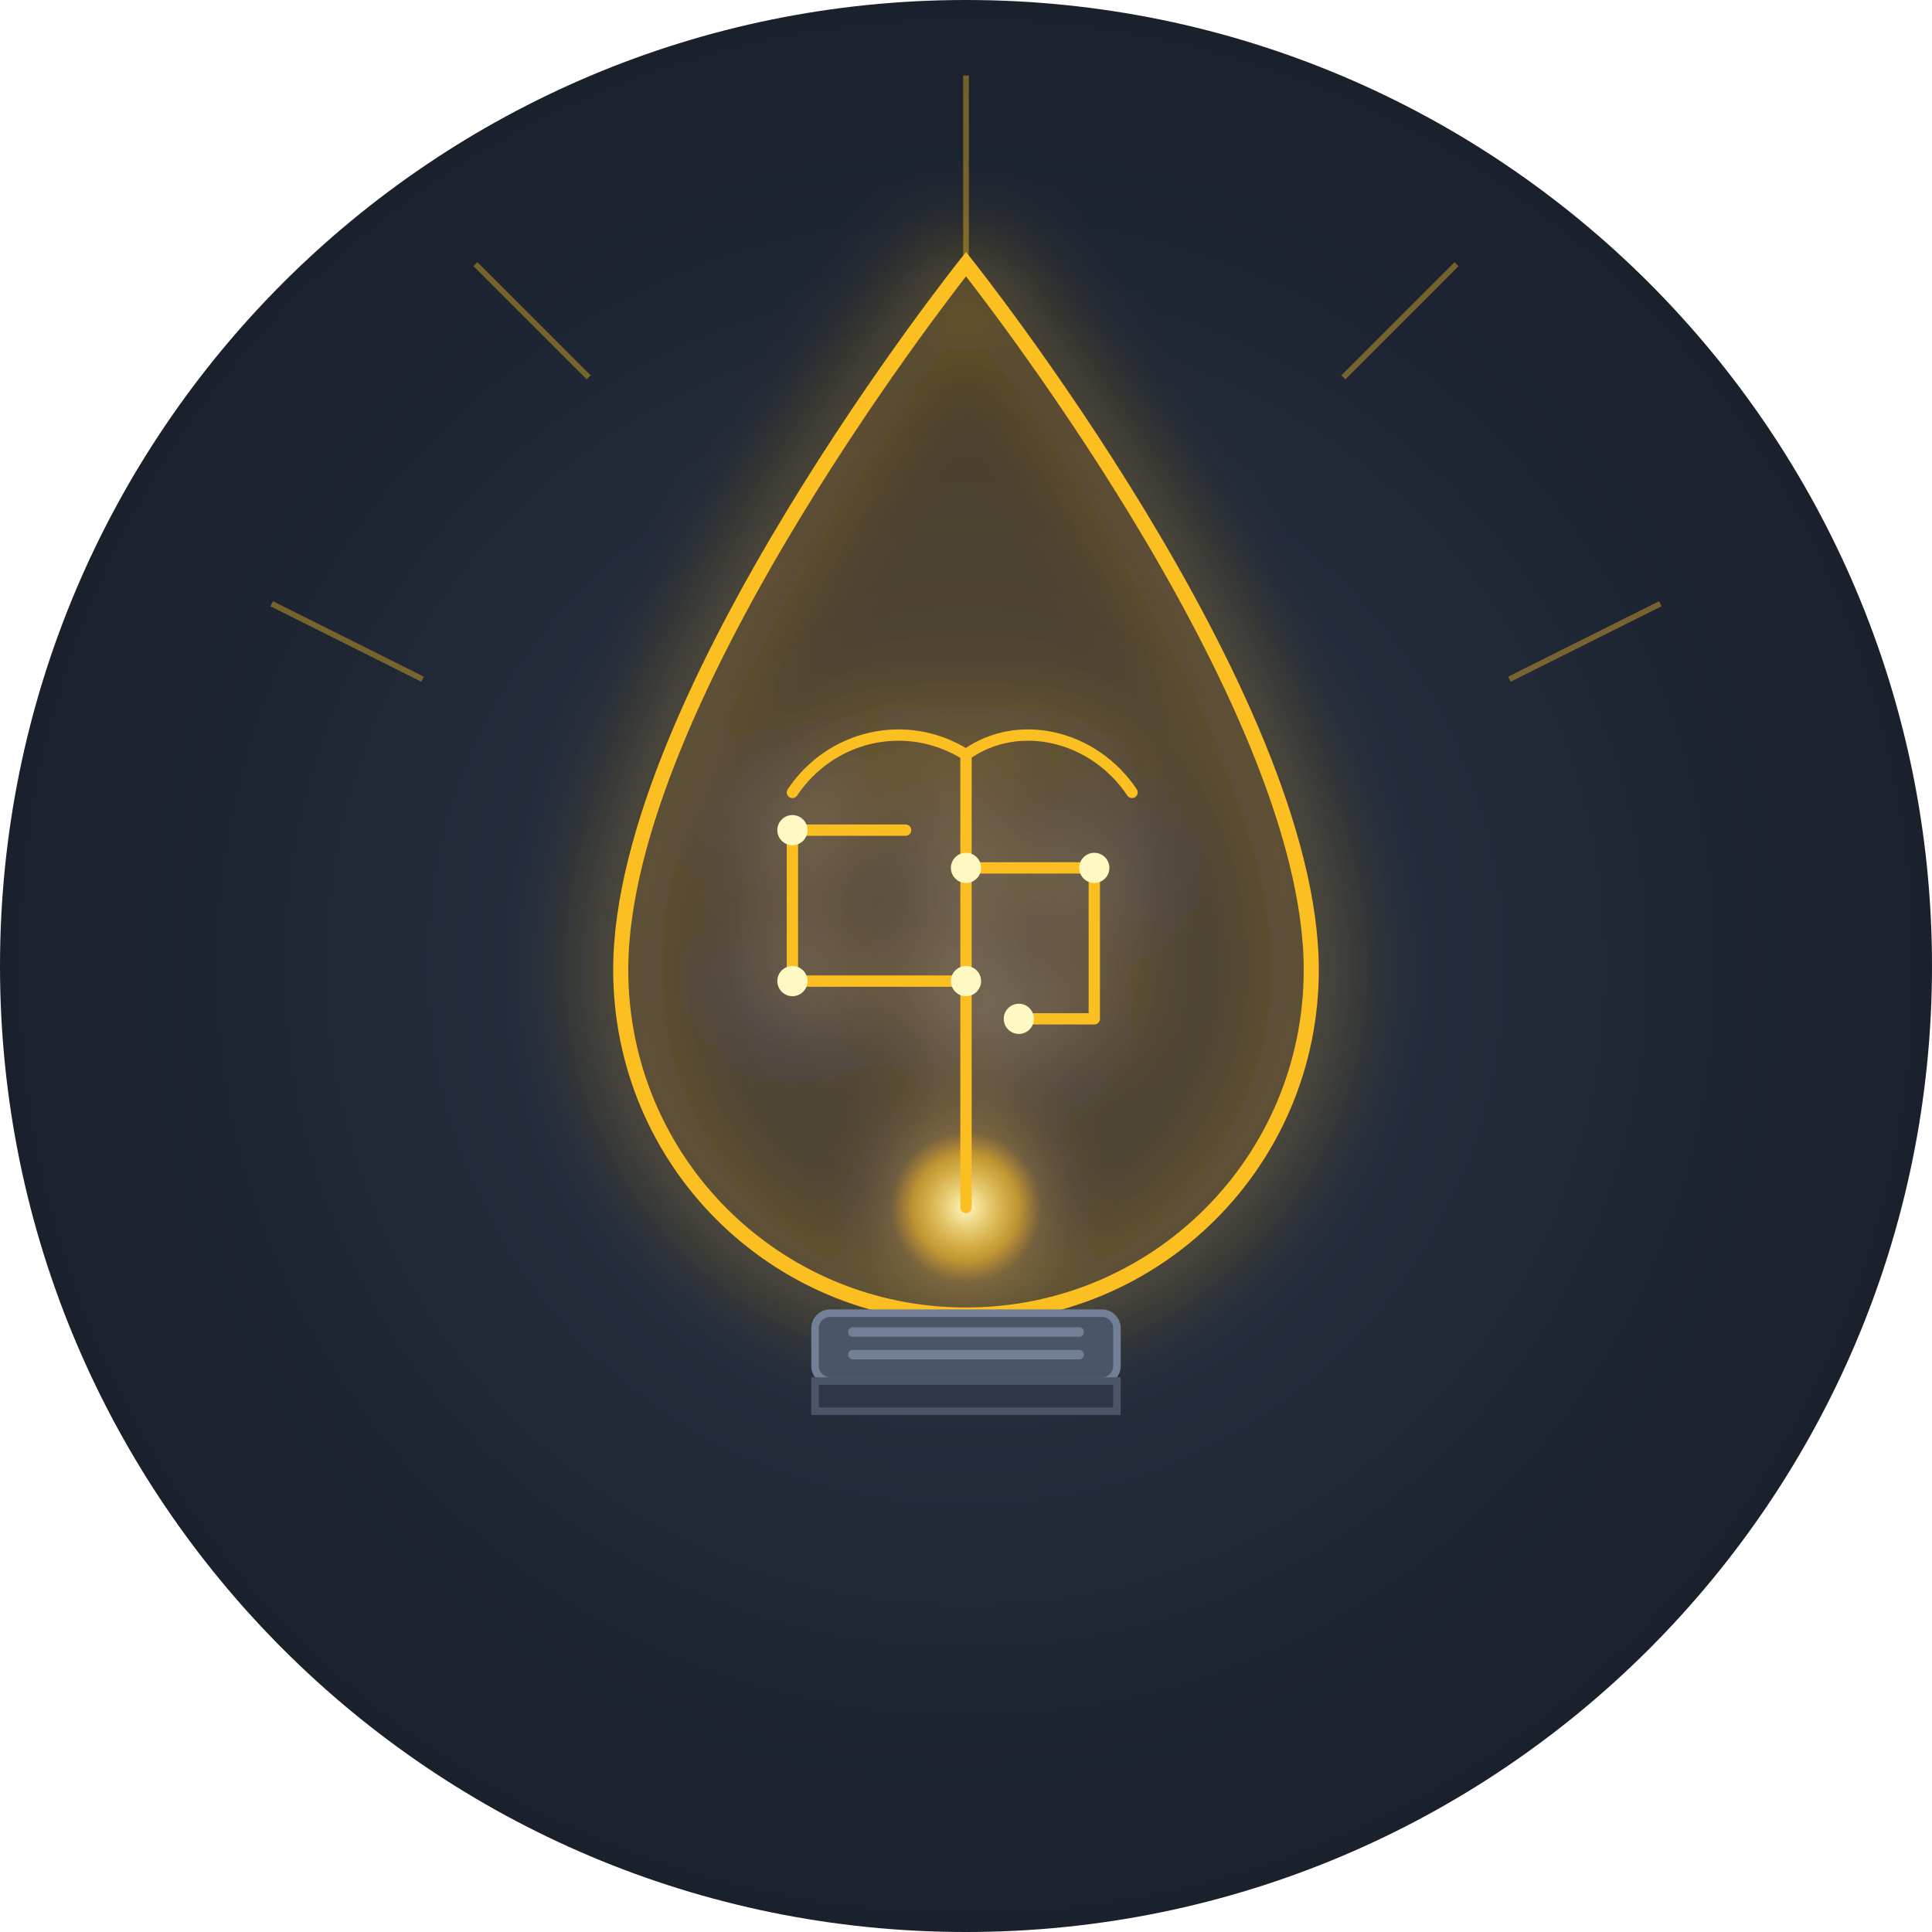
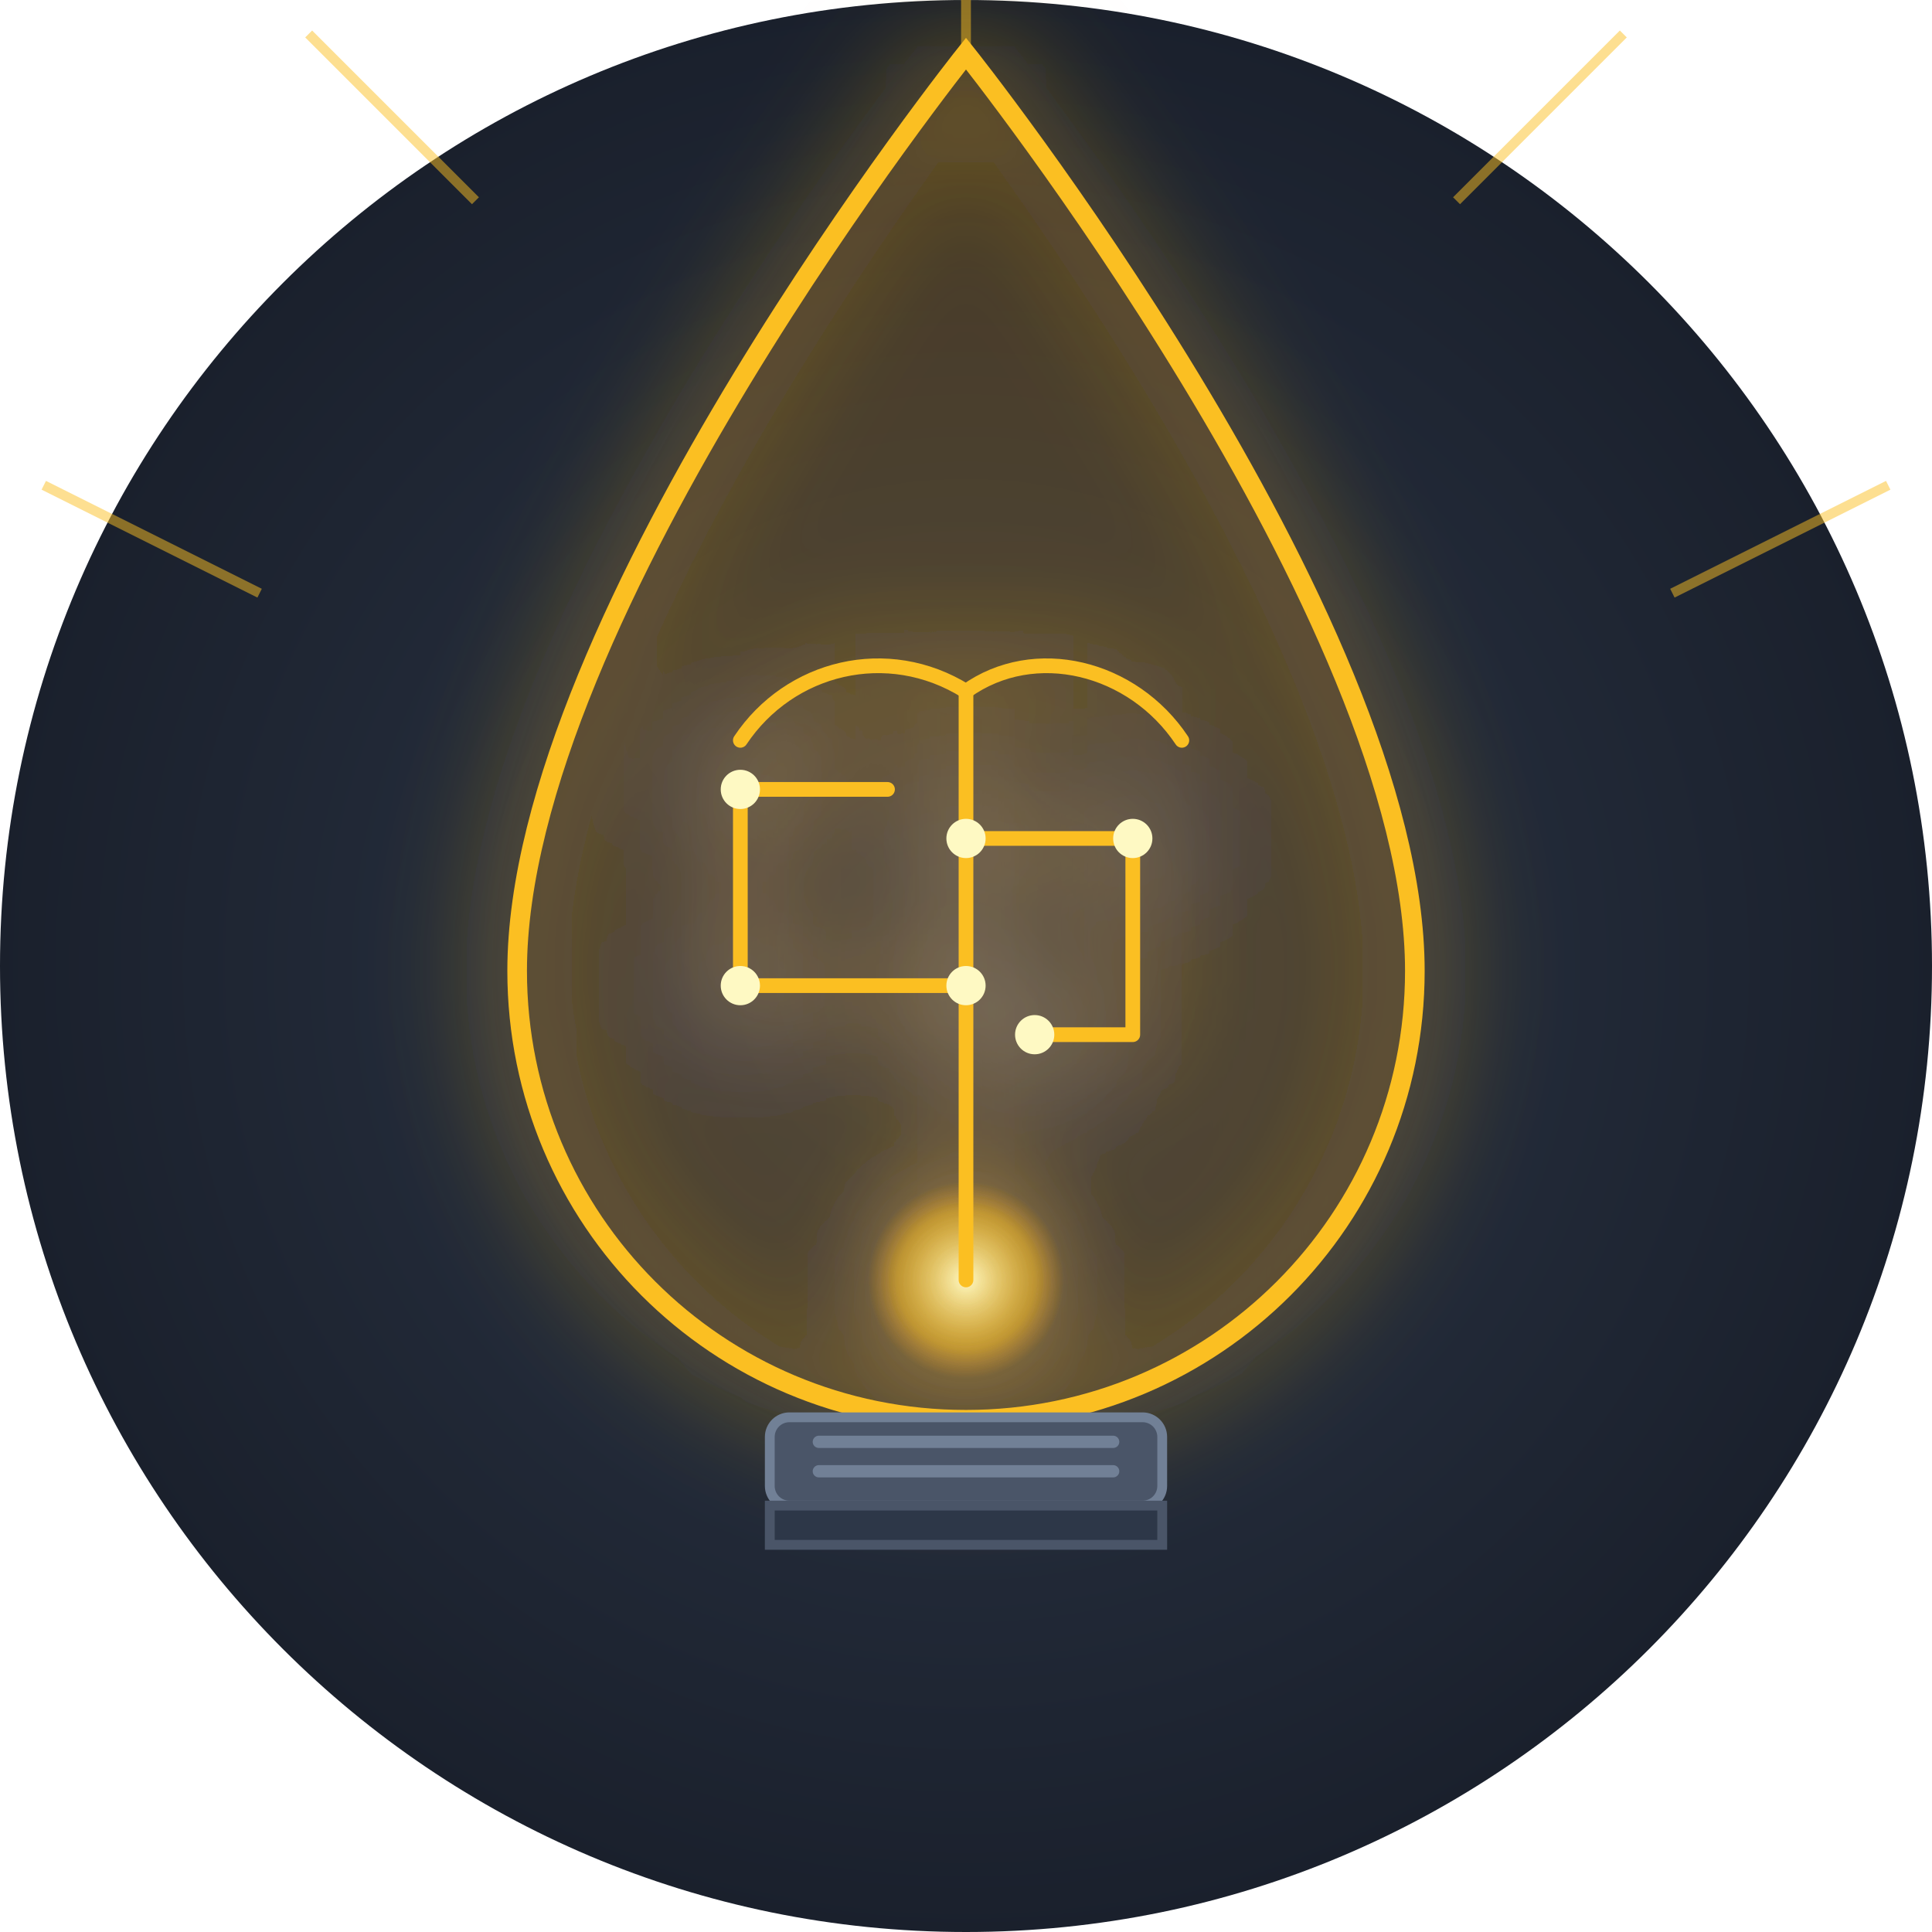
<svg xmlns="http://www.w3.org/2000/svg" width="512" height="512" viewBox="0 0 512 512" fill="none">
  <defs>
-     <radialGradient id="backgroundGradient-fb" cx="50%" cy="50%" r="50%" fx="50%" fy="50%">
+     <radialGradient id="bg-fb" cx="50%" cy="50%" r="50%">
      <stop offset="0%" stop-color="#2d3748" />
      <stop offset="100%" stop-color="#1a202c" />
    </radialGradient>
    <filter id="bulbGlow" x="-50%" y="-50%" width="200%" height="200%">
      <feGaussianBlur stdDeviation="12" result="coloredBlur" />
      <feMerge>
        <feMergeNode in="coloredBlur" />
        <feMergeNode in="SourceGraphic" />
      </feMerge>
    </filter>
-     <radialGradient id="sparkGradient" cx="50%" cy="50%" r="50%" fx="50%" fy="50%">
+     <radialGradient id="sparkGrad" cx="50%" cy="50%" r="50%">
      <stop offset="0%" stop-color="#FEF9C3" />
      <stop offset="70%" stop-color="#FBBF24" stop-opacity="0.5" />
      <stop offset="100%" stop-color="#F59E0B" stop-opacity="0" />
    </radialGradient>
  </defs>
-   <circle cx="256" cy="256" r="256" fill="url(#backgroundGradient-fb)" />
-   <g transform="translate(0, -20)">
-     <g opacity="0.4" stroke-width="1.5">
+   <circle cx="256" cy="256" r="256" fill="url(#bg-fb)" />
+   <g transform="translate(256,256) scale(1.3) translate(-256,-276)">
+     <g opacity="0.5" stroke-width="2">
      <path d="M256 90 L256 40" stroke="#FBBF24" />
-       <path d="M356 120 L386 90" stroke="#FBBF24" />
-       <path d="M156 120 L126 90" stroke="#FBBF24" />
-       <path d="M400 200 L440 180" stroke="#FBBF24" />
-       <path d="M112 200 L72 180" stroke="#FBBF24" />
+       <path d="M356 120 L390 86" stroke="#FBBF24" />
+       <path d="M156 120 L122 86" stroke="#FBBF24" />
+       <path d="M400 200 L444 178" stroke="#FBBF24" />
+       <path d="M112 200 L68 178" stroke="#FBBF24" />
    </g>
    <g filter="url(#bulbGlow)">
      <path d="M256 368.5C205.342 368.5 164.5 327.658 164.5 277C164.5 204.65 256 90 256 90C256 90 347.5 204.65 347.5 277C347.5 327.658 306.658 368.5 256 368.5Z" fill="#F59E0B" fill-opacity="0.1" stroke="#FBBF24" stroke-width="4" />
-       <circle cx="256" cy="340" r="20" fill="url(#sparkGradient)" />
+       <circle cx="256" cy="340" r="20" fill="url(#sparkGrad)" />
      <g stroke="#FBBF24" stroke-width="3" stroke-linecap="round" stroke-linejoin="round">
        <path d="M256 340 V 220" />
        <path d="M256 280 H 210" />
        <path d="M256 250 H 290" />
        <path d="M210 280 V 240 H 240" />
        <path d="M290 250 V 290 H 270" />
        <path d="M256 220 C 240 210, 220 215, 210 230" />
        <path d="M256 220 C 270 210, 290 215, 300 230" />
        <circle cx="256" cy="280" r="4" fill="#FEF9C3" stroke="none" />
        <circle cx="210" cy="280" r="4" fill="#FEF9C3" stroke="none" />
        <circle cx="256" cy="250" r="4" fill="#FEF9C3" stroke="none" />
        <circle cx="290" cy="250" r="4" fill="#FEF9C3" stroke="none" />
        <circle cx="210" cy="240" r="4" fill="#FEF9C3" stroke="none" />
        <circle cx="270" cy="290" r="4" fill="#FEF9C3" stroke="none" />
      </g>
    </g>
    <g transform="translate(216, 368)">
      <rect width="80" height="18" rx="4" fill="#4A5568" stroke="#718096" stroke-width="2" />
      <rect y="18" width="80" height="8" fill="#2d3748" stroke="#4A5568" stroke-width="2" />
      <path d="M10 5 H 70 M10 11 H 70" stroke="#718096" stroke-width="2.5" stroke-linecap="round" />
    </g>
  </g>
</svg>
